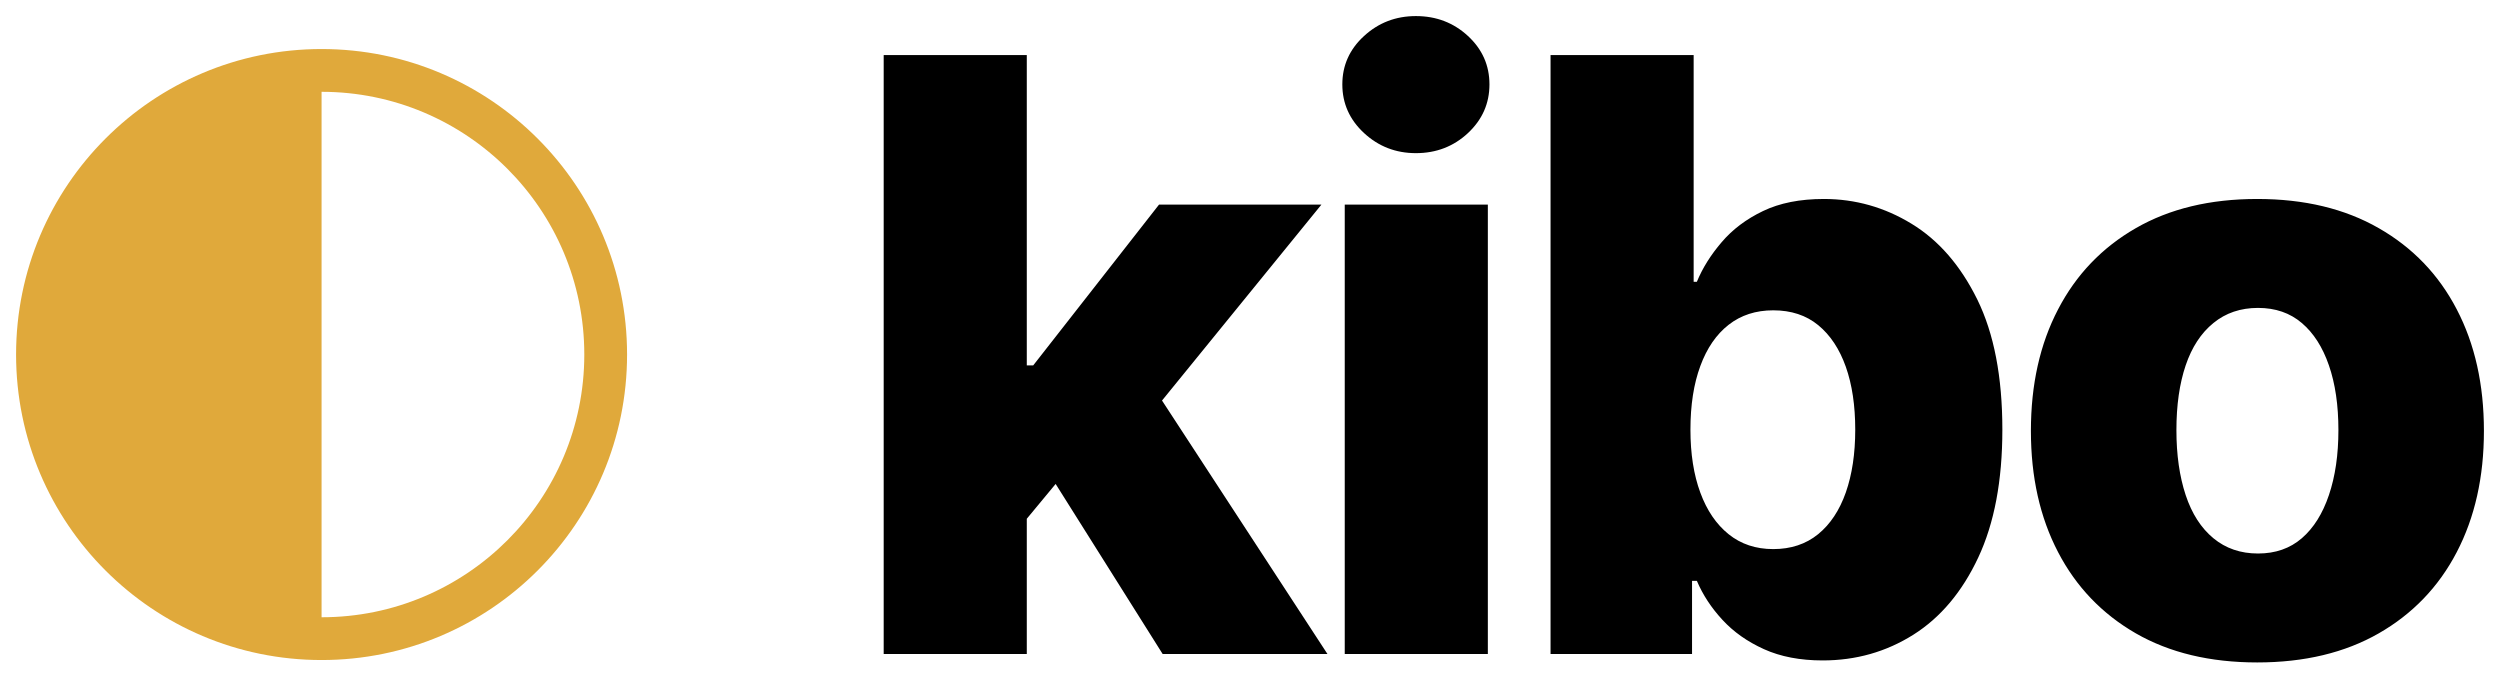
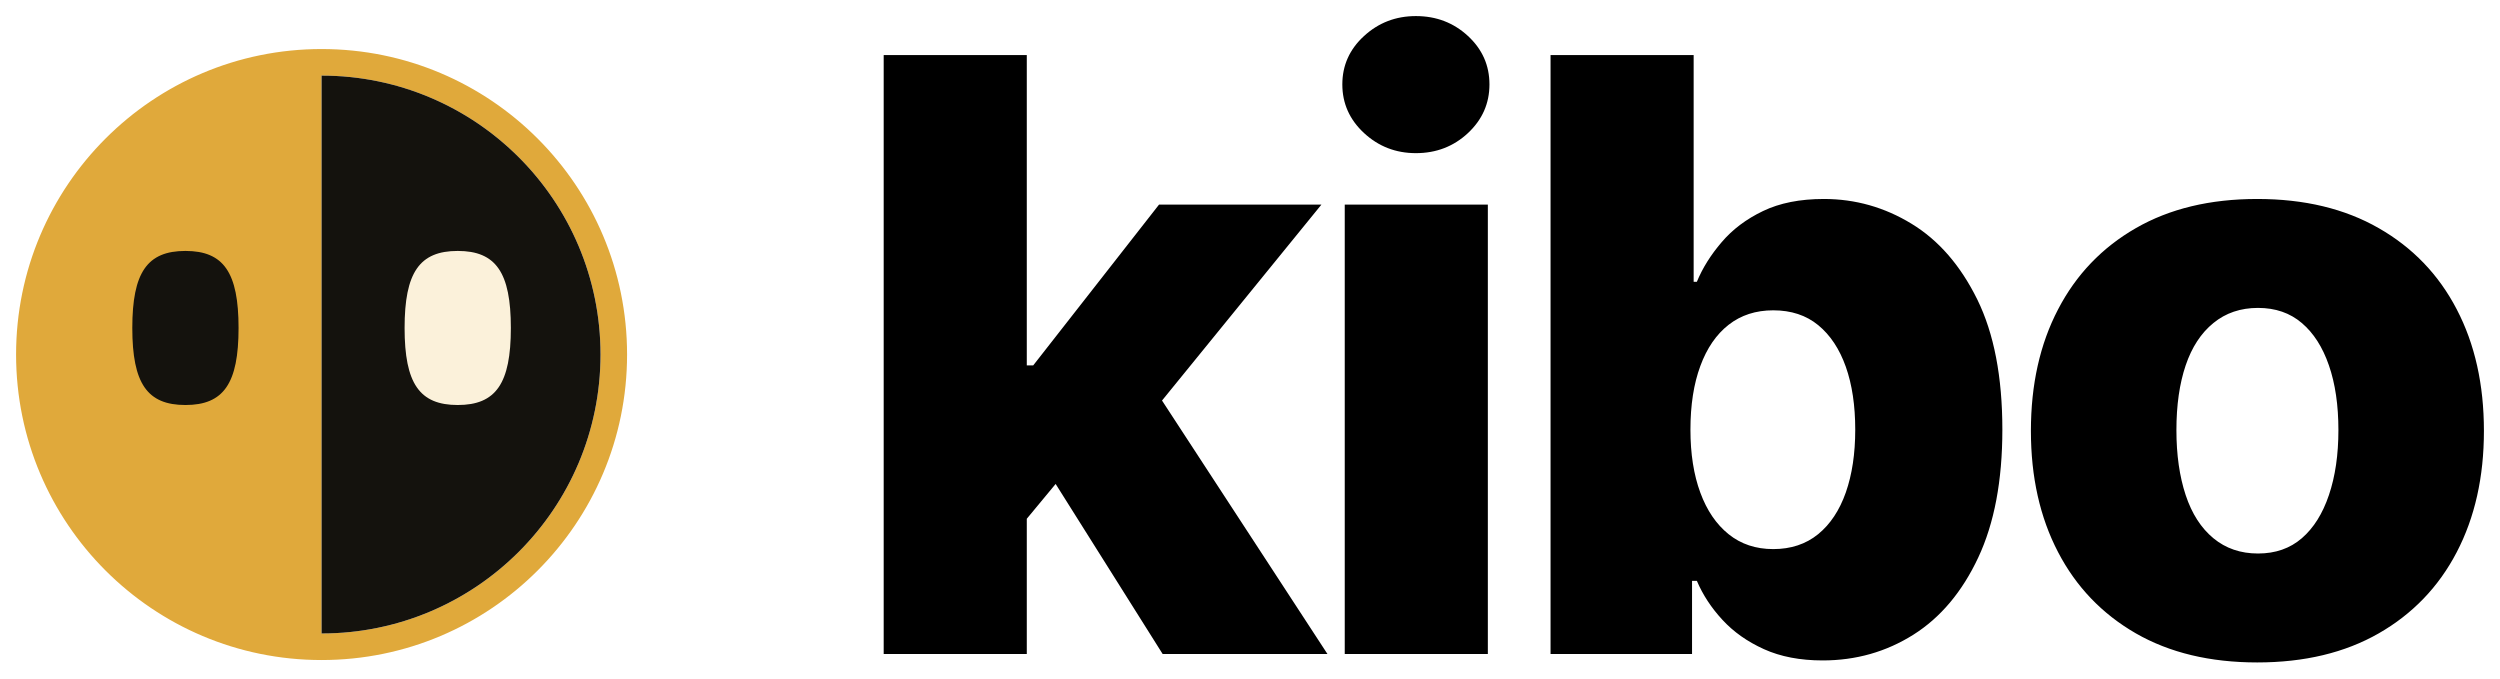
<svg xmlns="http://www.w3.org/2000/svg" viewBox="0 0 310.97 84.4" width="310.97" height="84.4" role="img" aria-label="Kibo">
  <path fill="currentColor" d="M125.92 66.7 126.07 45.45H128.52L144.17 25.45H164.37L141.02 54.15H136.32ZM109.92 81.35V6.85H127.72V81.35ZM144.62 81.35 130.02 58.15 141.72 45.5 165.12 81.35ZM167.27 81.35V25.45H185.07V81.35ZM176.12 19.05Q172.37 19.05 169.67 16.55Q166.97 14.05 166.97 10.5Q166.97 6.95 169.67 4.48Q172.37 2 176.12 2Q179.92 2 182.6 4.48Q185.27 6.95 185.27 10.5Q185.27 14.05 182.6 16.55Q179.92 19.05 176.12 19.05ZM226.72 82.15Q222.52 82.15 219.42 80.75Q216.32 79.35 214.25 77.1Q212.17 74.85 211.07 72.25H210.47V81.35H192.87V6.85H210.67V35.05H211.07Q212.12 32.5 214.15 30.13Q216.17 27.75 219.3 26.25Q222.42 24.75 226.87 24.75Q232.72 24.75 237.77 27.83Q242.82 30.9 245.95 37.25Q249.07 43.6 249.07 53.45Q249.07 62.95 246.07 69.35Q243.07 75.75 238 78.95Q232.92 82.15 226.72 82.15ZM220.57 68.3Q223.87 68.3 226.15 66.45Q228.42 64.6 229.6 61.25Q230.77 57.9 230.77 53.45Q230.77 48.95 229.6 45.63Q228.42 42.3 226.17 40.45Q223.92 38.6 220.57 38.6Q217.32 38.6 215.02 40.4Q212.72 42.2 211.5 45.53Q210.27 48.85 210.27 53.45Q210.27 57.95 211.5 61.28Q212.72 64.6 215.02 66.45Q217.32 68.3 220.57 68.3ZM280.77 82.4Q271.97 82.4 265.67 78.78Q259.37 75.15 256 68.68Q252.62 62.2 252.62 53.6Q252.62 44.95 256 38.48Q259.37 32 265.67 28.38Q271.97 24.75 280.77 24.75Q289.57 24.75 295.89 28.38Q302.22 32 305.59 38.48Q308.97 44.95 308.97 53.6Q308.97 62.2 305.59 68.68Q302.22 75.15 295.89 78.78Q289.57 82.4 280.77 82.4ZM280.87 68.85Q284.12 68.85 286.32 66.95Q288.52 65.05 289.69 61.58Q290.87 58.1 290.87 53.5Q290.87 48.85 289.69 45.45Q288.52 42.05 286.32 40.18Q284.12 38.3 280.87 38.3Q277.62 38.3 275.32 40.18Q273.02 42.05 271.87 45.45Q270.72 48.85 270.72 53.5Q270.72 58.1 271.87 61.58Q273.02 65.05 275.32 66.95Q277.62 68.85 280.87 68.85Z" />
-   <path fill="#e0a93b" fill-rule="evenodd" d="M2 44.1A38 38 0 1 0 78 44.1A38 38 0 1 0 2 44.1ZM40 11.42A32.68 32.68 0 0 1 40 76.78Z" />
+   <g transform="translate(-1.304 2.796) scale(0.82609)">
+     <path d="M4 50A46 46 0 1 0 96 50A46 46 0 1 0 4 50ZM50 8A42 42 0 0 1 50 92Z" fill="#e0a93b" fill-rule="evenodd" />
+     <path d="M50 8A42 42 0 0 1 50 92Z" fill="#14120d" />
+     <path transform="translate(29.5 46)" d="M-8 0C-8 -8.35 -5.76 -11.6 0 -11.6C5.76 -11.6 8 -8.35 8 0C8 8.35 5.76 11.6 0 11.6C-5.76 11.6 -8 8.35 -8 0Z" fill="#14120d" />
+     <path transform="translate(70.5 46)" d="M-8 0C-8 -8.35 -5.76 -11.6 0 -11.6C5.76 -11.6 8 -8.35 8 0C8 8.35 5.76 11.6 0 11.6C-5.76 11.6 -8 8.35 -8 0Z" fill="#FBF1DA" />
+   </g>
</svg>
